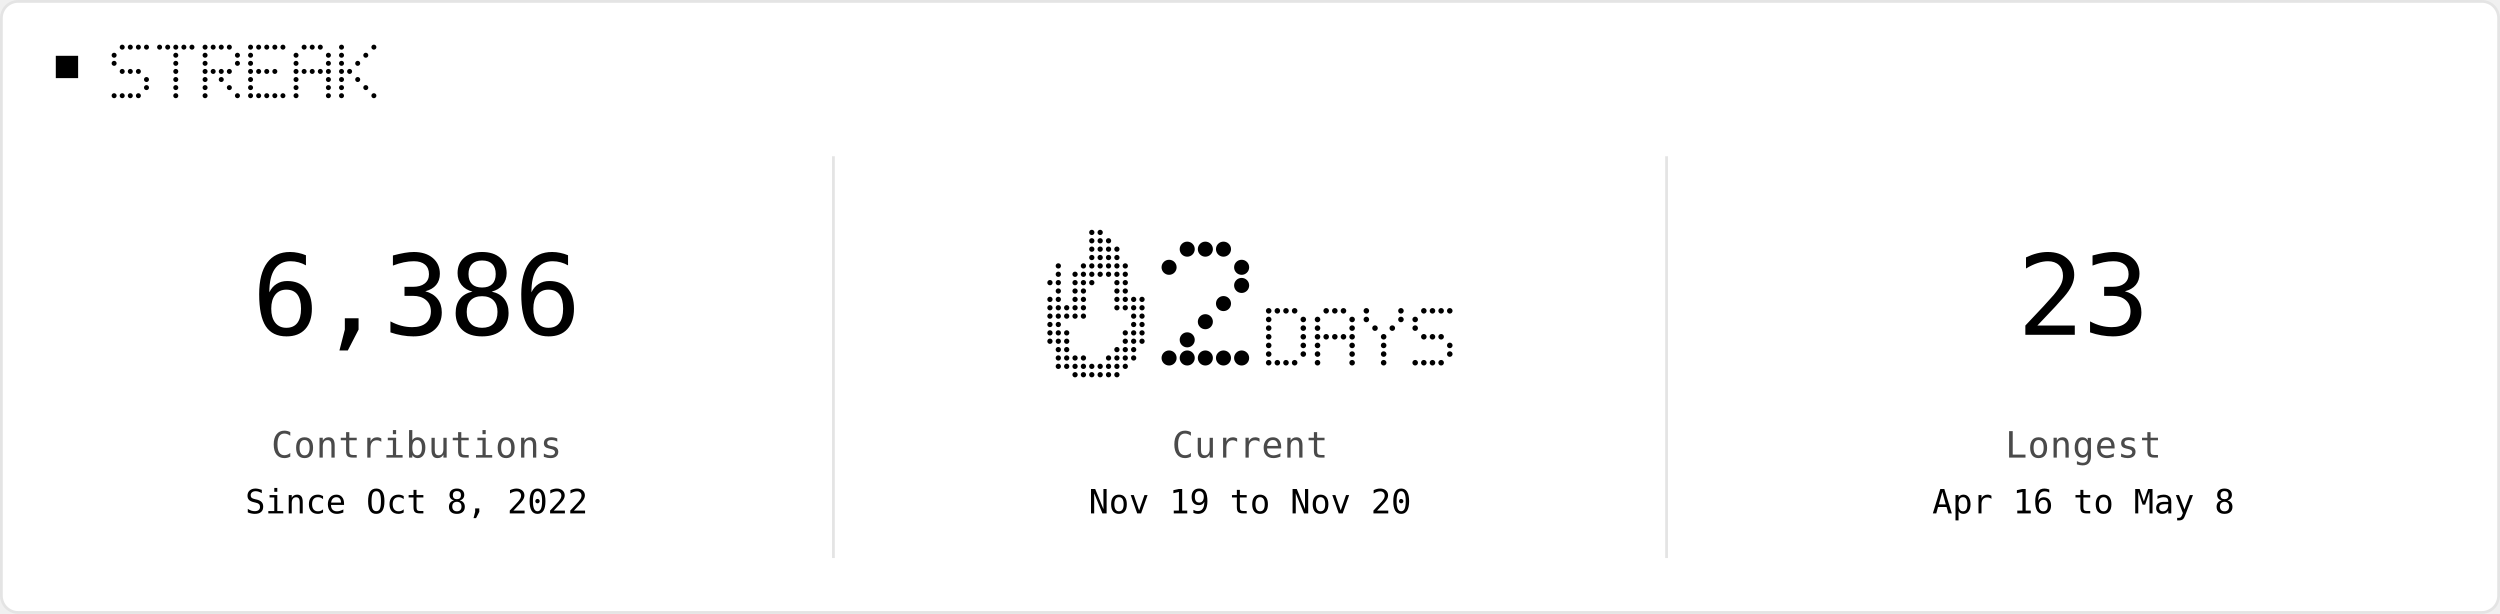
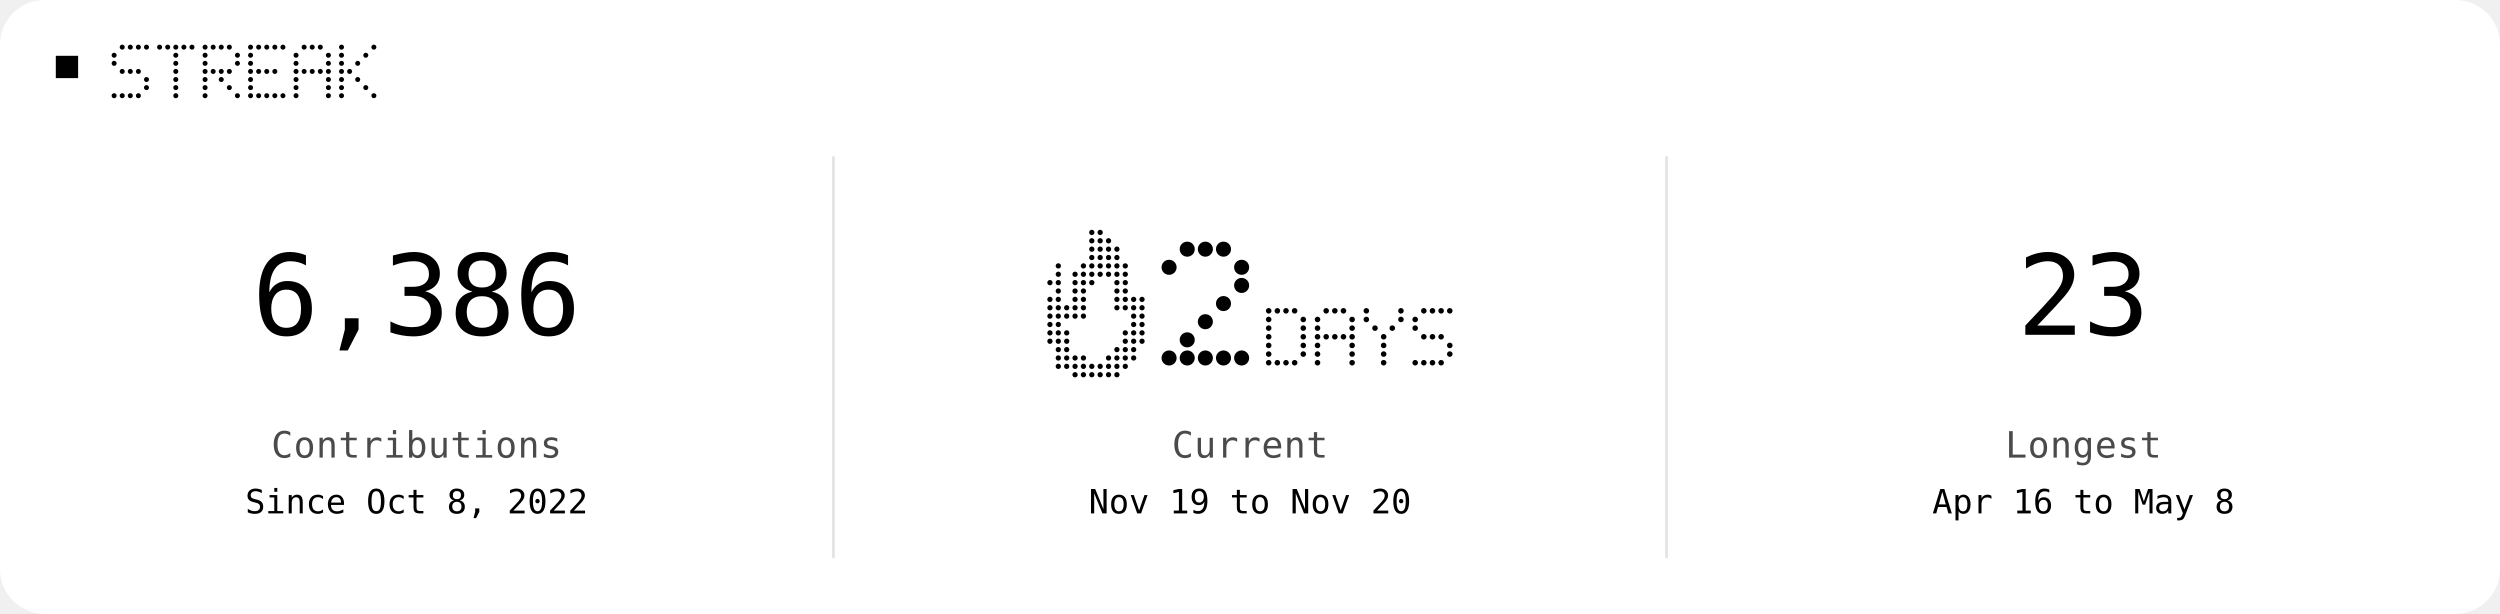
<svg xmlns="http://www.w3.org/2000/svg" width="896" height="220" viewBox="0 0 896 220" role="img">
-   <rect x="0.5" y="0.5" width="895" height="219" rx="6" fill="#FFFFFF" stroke="#E4E4E4" stroke-width="1" />
+   <rect width="896" height="220" rx="16" fill="#FFFFFF" />
  <rect x="20" y="20" width="8" height="8" fill="#000000" />
  <circle cx="43.8" cy="16.9" r="0.90" fill="#000000" />
  <circle cx="46.7" cy="16.9" r="0.90" fill="#000000" />
  <circle cx="49.6" cy="16.9" r="0.90" fill="#000000" />
  <circle cx="52.5" cy="16.9" r="0.90" fill="#000000" />
  <circle cx="40.9" cy="19.8" r="0.90" fill="#000000" />
  <circle cx="40.9" cy="22.7" r="0.90" fill="#000000" />
  <circle cx="43.8" cy="25.6" r="0.90" fill="#000000" />
  <circle cx="46.7" cy="25.6" r="0.90" fill="#000000" />
  <circle cx="49.6" cy="25.6" r="0.90" fill="#000000" />
  <circle cx="52.5" cy="28.5" r="0.90" fill="#000000" />
  <circle cx="52.5" cy="31.4" r="0.90" fill="#000000" />
  <circle cx="40.9" cy="34.3" r="0.90" fill="#000000" />
  <circle cx="43.8" cy="34.3" r="0.90" fill="#000000" />
  <circle cx="46.7" cy="34.3" r="0.90" fill="#000000" />
  <circle cx="49.6" cy="34.3" r="0.90" fill="#000000" />
  <circle cx="57.2" cy="16.9" r="0.90" fill="#000000" />
  <circle cx="60.1" cy="16.9" r="0.90" fill="#000000" />
  <circle cx="63.0" cy="16.9" r="0.90" fill="#000000" />
  <circle cx="65.9" cy="16.9" r="0.90" fill="#000000" />
  <circle cx="68.8" cy="16.9" r="0.90" fill="#000000" />
  <circle cx="63.0" cy="19.8" r="0.90" fill="#000000" />
  <circle cx="63.0" cy="22.7" r="0.90" fill="#000000" />
  <circle cx="63.0" cy="25.6" r="0.90" fill="#000000" />
  <circle cx="63.0" cy="28.5" r="0.90" fill="#000000" />
  <circle cx="63.0" cy="31.4" r="0.90" fill="#000000" />
  <circle cx="63.0" cy="34.3" r="0.90" fill="#000000" />
  <circle cx="73.5" cy="16.9" r="0.90" fill="#000000" />
  <circle cx="76.4" cy="16.9" r="0.90" fill="#000000" />
  <circle cx="79.3" cy="16.9" r="0.90" fill="#000000" />
  <circle cx="82.2" cy="16.9" r="0.90" fill="#000000" />
  <circle cx="73.5" cy="19.8" r="0.90" fill="#000000" />
  <circle cx="85.1" cy="19.8" r="0.90" fill="#000000" />
  <circle cx="73.5" cy="22.7" r="0.90" fill="#000000" />
  <circle cx="85.1" cy="22.7" r="0.90" fill="#000000" />
  <circle cx="73.5" cy="25.6" r="0.90" fill="#000000" />
  <circle cx="76.4" cy="25.6" r="0.90" fill="#000000" />
  <circle cx="79.3" cy="25.6" r="0.90" fill="#000000" />
  <circle cx="82.2" cy="25.6" r="0.90" fill="#000000" />
  <circle cx="73.5" cy="28.5" r="0.90" fill="#000000" />
  <circle cx="79.3" cy="28.5" r="0.90" fill="#000000" />
  <circle cx="73.5" cy="31.4" r="0.90" fill="#000000" />
  <circle cx="82.2" cy="31.4" r="0.90" fill="#000000" />
  <circle cx="73.5" cy="34.3" r="0.90" fill="#000000" />
  <circle cx="85.1" cy="34.3" r="0.90" fill="#000000" />
  <circle cx="89.8" cy="16.9" r="0.90" fill="#000000" />
  <circle cx="92.7" cy="16.9" r="0.90" fill="#000000" />
  <circle cx="95.6" cy="16.9" r="0.90" fill="#000000" />
  <circle cx="98.5" cy="16.9" r="0.90" fill="#000000" />
  <circle cx="101.4" cy="16.9" r="0.90" fill="#000000" />
  <circle cx="89.8" cy="19.8" r="0.90" fill="#000000" />
  <circle cx="89.8" cy="22.7" r="0.90" fill="#000000" />
  <circle cx="89.8" cy="25.6" r="0.90" fill="#000000" />
  <circle cx="92.7" cy="25.6" r="0.90" fill="#000000" />
  <circle cx="95.6" cy="25.6" r="0.90" fill="#000000" />
  <circle cx="98.5" cy="25.6" r="0.90" fill="#000000" />
  <circle cx="89.8" cy="28.5" r="0.90" fill="#000000" />
  <circle cx="89.8" cy="31.4" r="0.90" fill="#000000" />
  <circle cx="89.8" cy="34.3" r="0.90" fill="#000000" />
  <circle cx="92.7" cy="34.3" r="0.90" fill="#000000" />
  <circle cx="95.6" cy="34.3" r="0.90" fill="#000000" />
  <circle cx="98.5" cy="34.3" r="0.90" fill="#000000" />
  <circle cx="101.4" cy="34.3" r="0.90" fill="#000000" />
  <circle cx="109.0" cy="16.9" r="0.90" fill="#000000" />
  <circle cx="111.9" cy="16.9" r="0.90" fill="#000000" />
  <circle cx="114.8" cy="16.9" r="0.90" fill="#000000" />
  <circle cx="106.1" cy="19.8" r="0.90" fill="#000000" />
  <circle cx="117.7" cy="19.8" r="0.90" fill="#000000" />
  <circle cx="106.1" cy="22.7" r="0.90" fill="#000000" />
  <circle cx="117.7" cy="22.7" r="0.90" fill="#000000" />
  <circle cx="106.1" cy="25.6" r="0.90" fill="#000000" />
  <circle cx="109.0" cy="25.6" r="0.90" fill="#000000" />
  <circle cx="111.9" cy="25.6" r="0.90" fill="#000000" />
  <circle cx="114.8" cy="25.6" r="0.90" fill="#000000" />
  <circle cx="117.7" cy="25.6" r="0.90" fill="#000000" />
  <circle cx="106.1" cy="28.5" r="0.90" fill="#000000" />
  <circle cx="117.7" cy="28.5" r="0.90" fill="#000000" />
  <circle cx="106.1" cy="31.4" r="0.90" fill="#000000" />
  <circle cx="117.7" cy="31.4" r="0.90" fill="#000000" />
  <circle cx="106.1" cy="34.3" r="0.90" fill="#000000" />
  <circle cx="117.7" cy="34.3" r="0.90" fill="#000000" />
  <circle cx="122.4" cy="16.9" r="0.90" fill="#000000" />
  <circle cx="134.0" cy="16.9" r="0.90" fill="#000000" />
  <circle cx="122.4" cy="19.8" r="0.90" fill="#000000" />
  <circle cx="131.1" cy="19.8" r="0.90" fill="#000000" />
  <circle cx="122.4" cy="22.7" r="0.90" fill="#000000" />
  <circle cx="128.2" cy="22.7" r="0.90" fill="#000000" />
  <circle cx="122.4" cy="25.6" r="0.90" fill="#000000" />
  <circle cx="125.3" cy="25.6" r="0.90" fill="#000000" />
  <circle cx="122.4" cy="28.5" r="0.90" fill="#000000" />
  <circle cx="128.2" cy="28.5" r="0.90" fill="#000000" />
  <circle cx="122.4" cy="31.4" r="0.90" fill="#000000" />
  <circle cx="131.1" cy="31.4" r="0.90" fill="#000000" />
  <circle cx="122.4" cy="34.3" r="0.90" fill="#000000" />
  <circle cx="134.0" cy="34.3" r="0.90" fill="#000000" />
  <line x1="298.7" y1="56" x2="298.7" y2="200" stroke="#E4E4E4" />
  <line x1="597.3" y1="56" x2="597.3" y2="200" stroke="#E4E4E4" />
  <text x="149.3" y="120" fill="#000000" text-anchor="middle" font-family="ui-monospace, Geist Mono, monospace" font-size="40" letter-spacing="-0.6" dominant-baseline="auto">6,386</text>
  <text x="149.3" y="164" fill="#4A4A4A" text-anchor="middle" font-family="ui-monospace, Geist Mono, monospace" font-size="13" letter-spacing="0.2" dominant-baseline="auto">Contributions</text>
  <text x="149.3" y="184" fill="#000000" text-anchor="middle" font-family="ui-monospace, Geist Mono, monospace" font-size="12" letter-spacing="0" dominant-baseline="auto">Since Oct 8, 2022</text>
  <circle cx="391.3" cy="83.3" r="0.95" fill="#000000" />
  <circle cx="394.3" cy="83.3" r="0.95" fill="#000000" />
  <circle cx="391.3" cy="86.3" r="0.95" fill="#000000" />
  <circle cx="394.3" cy="86.3" r="0.95" fill="#000000" />
  <circle cx="397.3" cy="86.3" r="0.95" fill="#000000" />
  <circle cx="391.3" cy="89.3" r="0.95" fill="#000000" />
  <circle cx="394.3" cy="89.3" r="0.95" fill="#000000" />
  <circle cx="397.3" cy="89.3" r="0.95" fill="#000000" />
  <circle cx="400.3" cy="89.3" r="0.95" fill="#000000" />
  <circle cx="391.3" cy="92.3" r="0.95" fill="#000000" />
  <circle cx="394.3" cy="92.3" r="0.95" fill="#000000" />
  <circle cx="397.3" cy="92.3" r="0.95" fill="#000000" />
  <circle cx="400.3" cy="92.3" r="0.95" fill="#000000" />
  <circle cx="379.3" cy="95.3" r="0.95" fill="#000000" />
  <circle cx="388.3" cy="95.3" r="0.95" fill="#000000" />
  <circle cx="391.3" cy="95.3" r="0.95" fill="#000000" />
  <circle cx="394.3" cy="95.3" r="0.95" fill="#000000" />
  <circle cx="397.3" cy="95.3" r="0.95" fill="#000000" />
  <circle cx="400.3" cy="95.3" r="0.95" fill="#000000" />
  <circle cx="403.3" cy="95.3" r="0.95" fill="#000000" />
  <circle cx="379.3" cy="98.3" r="0.95" fill="#000000" />
  <circle cx="385.3" cy="98.3" r="0.95" fill="#000000" />
  <circle cx="388.3" cy="98.3" r="0.95" fill="#000000" />
  <circle cx="391.3" cy="98.3" r="0.95" fill="#000000" />
  <circle cx="394.3" cy="98.3" r="0.95" fill="#000000" />
  <circle cx="397.3" cy="98.3" r="0.95" fill="#000000" />
  <circle cx="400.3" cy="98.3" r="0.95" fill="#000000" />
  <circle cx="403.3" cy="98.3" r="0.95" fill="#000000" />
  <circle cx="376.3" cy="101.3" r="0.95" fill="#000000" />
  <circle cx="379.3" cy="101.3" r="0.95" fill="#000000" />
  <circle cx="385.3" cy="101.3" r="0.95" fill="#000000" />
  <circle cx="388.3" cy="101.3" r="0.95" fill="#000000" />
  <circle cx="391.3" cy="101.3" r="0.95" fill="#000000" />
  <circle cx="400.3" cy="101.3" r="0.95" fill="#000000" />
  <circle cx="403.3" cy="101.3" r="0.95" fill="#000000" />
  <circle cx="379.3" cy="104.3" r="0.95" fill="#000000" />
  <circle cx="385.3" cy="104.3" r="0.95" fill="#000000" />
  <circle cx="388.3" cy="104.3" r="0.95" fill="#000000" />
  <circle cx="400.3" cy="104.3" r="0.95" fill="#000000" />
  <circle cx="403.3" cy="104.3" r="0.95" fill="#000000" />
  <circle cx="376.3" cy="107.3" r="0.95" fill="#000000" />
  <circle cx="379.3" cy="107.3" r="0.95" fill="#000000" />
  <circle cx="385.3" cy="107.3" r="0.95" fill="#000000" />
  <circle cx="388.3" cy="107.3" r="0.95" fill="#000000" />
  <circle cx="400.3" cy="107.3" r="0.95" fill="#000000" />
  <circle cx="403.3" cy="107.3" r="0.95" fill="#000000" />
  <circle cx="406.3" cy="107.3" r="0.95" fill="#000000" />
  <circle cx="409.3" cy="107.3" r="0.95" fill="#000000" />
  <circle cx="376.3" cy="110.3" r="0.95" fill="#000000" />
  <circle cx="379.3" cy="110.3" r="0.95" fill="#000000" />
  <circle cx="382.3" cy="110.3" r="0.95" fill="#000000" />
  <circle cx="385.3" cy="110.3" r="0.95" fill="#000000" />
  <circle cx="388.3" cy="110.3" r="0.95" fill="#000000" />
  <circle cx="400.3" cy="110.3" r="0.95" fill="#000000" />
  <circle cx="403.3" cy="110.3" r="0.95" fill="#000000" />
  <circle cx="406.3" cy="110.3" r="0.95" fill="#000000" />
  <circle cx="409.3" cy="110.3" r="0.95" fill="#000000" />
  <circle cx="376.3" cy="113.3" r="0.95" fill="#000000" />
  <circle cx="379.3" cy="113.3" r="0.95" fill="#000000" />
  <circle cx="382.3" cy="113.3" r="0.95" fill="#000000" />
  <circle cx="385.3" cy="113.3" r="0.95" fill="#000000" />
  <circle cx="388.3" cy="113.3" r="0.95" fill="#000000" />
  <circle cx="406.3" cy="113.3" r="0.95" fill="#000000" />
  <circle cx="409.3" cy="113.3" r="0.95" fill="#000000" />
  <circle cx="376.3" cy="116.3" r="0.95" fill="#000000" />
  <circle cx="379.3" cy="116.3" r="0.95" fill="#000000" />
  <circle cx="406.3" cy="116.3" r="0.95" fill="#000000" />
  <circle cx="409.3" cy="116.3" r="0.95" fill="#000000" />
  <circle cx="376.3" cy="119.3" r="0.95" fill="#000000" />
  <circle cx="379.3" cy="119.3" r="0.95" fill="#000000" />
  <circle cx="382.3" cy="119.3" r="0.95" fill="#000000" />
  <circle cx="403.3" cy="119.3" r="0.95" fill="#000000" />
  <circle cx="406.3" cy="119.3" r="0.95" fill="#000000" />
  <circle cx="409.3" cy="119.3" r="0.95" fill="#000000" />
  <circle cx="376.3" cy="122.3" r="0.95" fill="#000000" />
  <circle cx="379.3" cy="122.3" r="0.95" fill="#000000" />
  <circle cx="382.3" cy="122.3" r="0.95" fill="#000000" />
  <circle cx="403.3" cy="122.3" r="0.95" fill="#000000" />
  <circle cx="406.3" cy="122.3" r="0.95" fill="#000000" />
  <circle cx="409.3" cy="122.3" r="0.95" fill="#000000" />
  <circle cx="379.3" cy="125.3" r="0.95" fill="#000000" />
  <circle cx="382.3" cy="125.3" r="0.95" fill="#000000" />
  <circle cx="400.3" cy="125.3" r="0.95" fill="#000000" />
  <circle cx="403.3" cy="125.3" r="0.95" fill="#000000" />
  <circle cx="406.3" cy="125.3" r="0.95" fill="#000000" />
  <circle cx="379.3" cy="128.3" r="0.95" fill="#000000" />
  <circle cx="382.3" cy="128.3" r="0.95" fill="#000000" />
  <circle cx="385.3" cy="128.3" r="0.95" fill="#000000" />
  <circle cx="388.3" cy="128.3" r="0.95" fill="#000000" />
  <circle cx="397.3" cy="128.3" r="0.95" fill="#000000" />
  <circle cx="400.3" cy="128.3" r="0.95" fill="#000000" />
  <circle cx="403.3" cy="128.3" r="0.95" fill="#000000" />
  <circle cx="406.3" cy="128.3" r="0.95" fill="#000000" />
  <circle cx="379.3" cy="131.3" r="0.95" fill="#000000" />
  <circle cx="382.3" cy="131.3" r="0.95" fill="#000000" />
  <circle cx="385.3" cy="131.3" r="0.95" fill="#000000" />
  <circle cx="388.3" cy="131.3" r="0.95" fill="#000000" />
  <circle cx="391.3" cy="131.3" r="0.95" fill="#000000" />
  <circle cx="394.3" cy="131.3" r="0.95" fill="#000000" />
  <circle cx="397.3" cy="131.3" r="0.95" fill="#000000" />
  <circle cx="400.3" cy="131.3" r="0.95" fill="#000000" />
  <circle cx="403.3" cy="131.3" r="0.95" fill="#000000" />
  <circle cx="385.3" cy="134.3" r="0.95" fill="#000000" />
  <circle cx="388.3" cy="134.3" r="0.95" fill="#000000" />
  <circle cx="391.3" cy="134.3" r="0.95" fill="#000000" />
  <circle cx="394.3" cy="134.3" r="0.95" fill="#000000" />
  <circle cx="397.3" cy="134.3" r="0.95" fill="#000000" />
  <circle cx="400.3" cy="134.3" r="0.95" fill="#000000" />
  <circle cx="425.5" cy="89.3" r="2.70" fill="#000000" />
  <circle cx="432.0" cy="89.3" r="2.70" fill="#000000" />
  <circle cx="438.5" cy="89.3" r="2.70" fill="#000000" />
  <circle cx="419.0" cy="95.8" r="2.70" fill="#000000" />
  <circle cx="445.0" cy="95.8" r="2.70" fill="#000000" />
  <circle cx="445.0" cy="102.3" r="2.70" fill="#000000" />
  <circle cx="438.5" cy="108.8" r="2.70" fill="#000000" />
  <circle cx="432.0" cy="115.3" r="2.70" fill="#000000" />
  <circle cx="425.5" cy="121.8" r="2.70" fill="#000000" />
  <circle cx="419.0" cy="128.3" r="2.70" fill="#000000" />
  <circle cx="425.5" cy="128.3" r="2.70" fill="#000000" />
  <circle cx="432.0" cy="128.3" r="2.70" fill="#000000" />
  <circle cx="438.5" cy="128.3" r="2.70" fill="#000000" />
  <circle cx="445.0" cy="128.3" r="2.70" fill="#000000" />
  <circle cx="454.7" cy="111.4" r="1.00" fill="#000000" />
  <circle cx="457.8" cy="111.4" r="1.00" fill="#000000" />
  <circle cx="460.9" cy="111.4" r="1.00" fill="#000000" />
  <circle cx="464.0" cy="111.4" r="1.00" fill="#000000" />
  <circle cx="454.7" cy="114.5" r="1.00" fill="#000000" />
  <circle cx="467.1" cy="114.5" r="1.00" fill="#000000" />
  <circle cx="454.7" cy="117.6" r="1.00" fill="#000000" />
  <circle cx="467.1" cy="117.6" r="1.00" fill="#000000" />
  <circle cx="454.7" cy="120.7" r="1.00" fill="#000000" />
  <circle cx="467.1" cy="120.7" r="1.00" fill="#000000" />
  <circle cx="454.7" cy="123.8" r="1.00" fill="#000000" />
  <circle cx="467.1" cy="123.8" r="1.00" fill="#000000" />
  <circle cx="454.7" cy="126.9" r="1.00" fill="#000000" />
  <circle cx="467.1" cy="126.9" r="1.00" fill="#000000" />
  <circle cx="454.7" cy="130.0" r="1.00" fill="#000000" />
  <circle cx="457.8" cy="130.0" r="1.00" fill="#000000" />
  <circle cx="460.9" cy="130.0" r="1.00" fill="#000000" />
  <circle cx="464.0" cy="130.0" r="1.00" fill="#000000" />
  <circle cx="475.3" cy="111.4" r="1.00" fill="#000000" />
  <circle cx="478.4" cy="111.4" r="1.00" fill="#000000" />
  <circle cx="481.5" cy="111.4" r="1.00" fill="#000000" />
  <circle cx="472.2" cy="114.5" r="1.00" fill="#000000" />
  <circle cx="484.6" cy="114.5" r="1.00" fill="#000000" />
  <circle cx="472.2" cy="117.6" r="1.00" fill="#000000" />
  <circle cx="484.6" cy="117.6" r="1.00" fill="#000000" />
  <circle cx="472.2" cy="120.7" r="1.00" fill="#000000" />
  <circle cx="475.3" cy="120.7" r="1.00" fill="#000000" />
  <circle cx="478.4" cy="120.7" r="1.00" fill="#000000" />
  <circle cx="481.5" cy="120.7" r="1.00" fill="#000000" />
  <circle cx="484.6" cy="120.7" r="1.00" fill="#000000" />
  <circle cx="472.2" cy="123.8" r="1.00" fill="#000000" />
  <circle cx="484.6" cy="123.8" r="1.00" fill="#000000" />
  <circle cx="472.2" cy="126.9" r="1.00" fill="#000000" />
  <circle cx="484.6" cy="126.9" r="1.00" fill="#000000" />
  <circle cx="472.2" cy="130.0" r="1.00" fill="#000000" />
  <circle cx="484.6" cy="130.0" r="1.00" fill="#000000" />
  <circle cx="489.7" cy="111.4" r="1.00" fill="#000000" />
  <circle cx="502.1" cy="111.4" r="1.00" fill="#000000" />
  <circle cx="489.7" cy="114.5" r="1.00" fill="#000000" />
  <circle cx="502.1" cy="114.5" r="1.00" fill="#000000" />
  <circle cx="492.8" cy="117.6" r="1.00" fill="#000000" />
  <circle cx="499.0" cy="117.6" r="1.00" fill="#000000" />
  <circle cx="495.9" cy="120.7" r="1.00" fill="#000000" />
  <circle cx="495.9" cy="123.8" r="1.00" fill="#000000" />
  <circle cx="495.9" cy="126.9" r="1.00" fill="#000000" />
  <circle cx="495.9" cy="130.0" r="1.00" fill="#000000" />
  <circle cx="510.3" cy="111.4" r="1.00" fill="#000000" />
  <circle cx="513.4" cy="111.4" r="1.00" fill="#000000" />
  <circle cx="516.5" cy="111.4" r="1.00" fill="#000000" />
  <circle cx="519.6" cy="111.4" r="1.00" fill="#000000" />
  <circle cx="507.2" cy="114.5" r="1.00" fill="#000000" />
  <circle cx="507.2" cy="117.6" r="1.00" fill="#000000" />
  <circle cx="510.3" cy="120.7" r="1.00" fill="#000000" />
  <circle cx="513.4" cy="120.7" r="1.00" fill="#000000" />
  <circle cx="516.5" cy="120.7" r="1.00" fill="#000000" />
  <circle cx="519.6" cy="123.8" r="1.00" fill="#000000" />
  <circle cx="519.6" cy="126.9" r="1.00" fill="#000000" />
  <circle cx="507.2" cy="130.0" r="1.00" fill="#000000" />
  <circle cx="510.3" cy="130.0" r="1.00" fill="#000000" />
  <circle cx="513.4" cy="130.0" r="1.00" fill="#000000" />
  <circle cx="516.5" cy="130.0" r="1.00" fill="#000000" />
  <text x="448.0" y="164" fill="#4A4A4A" text-anchor="middle" font-family="ui-monospace, Geist Mono, monospace" font-size="13" letter-spacing="0.2" dominant-baseline="auto">Current</text>
  <text x="448.0" y="184" fill="#000000" text-anchor="middle" font-family="ui-monospace, Geist Mono, monospace" font-size="12" letter-spacing="0" dominant-baseline="auto">Nov 19 to Nov 20</text>
  <text x="746.7" y="120" fill="#000000" text-anchor="middle" font-family="ui-monospace, Geist Mono, monospace" font-size="40" letter-spacing="-0.6" dominant-baseline="auto">23</text>
  <text x="746.7" y="164" fill="#4A4A4A" text-anchor="middle" font-family="ui-monospace, Geist Mono, monospace" font-size="13" letter-spacing="0.2" dominant-baseline="auto">Longest</text>
  <text x="746.7" y="184" fill="#000000" text-anchor="middle" font-family="ui-monospace, Geist Mono, monospace" font-size="12" letter-spacing="0" dominant-baseline="auto">Apr 16 to May 8</text>
</svg>
